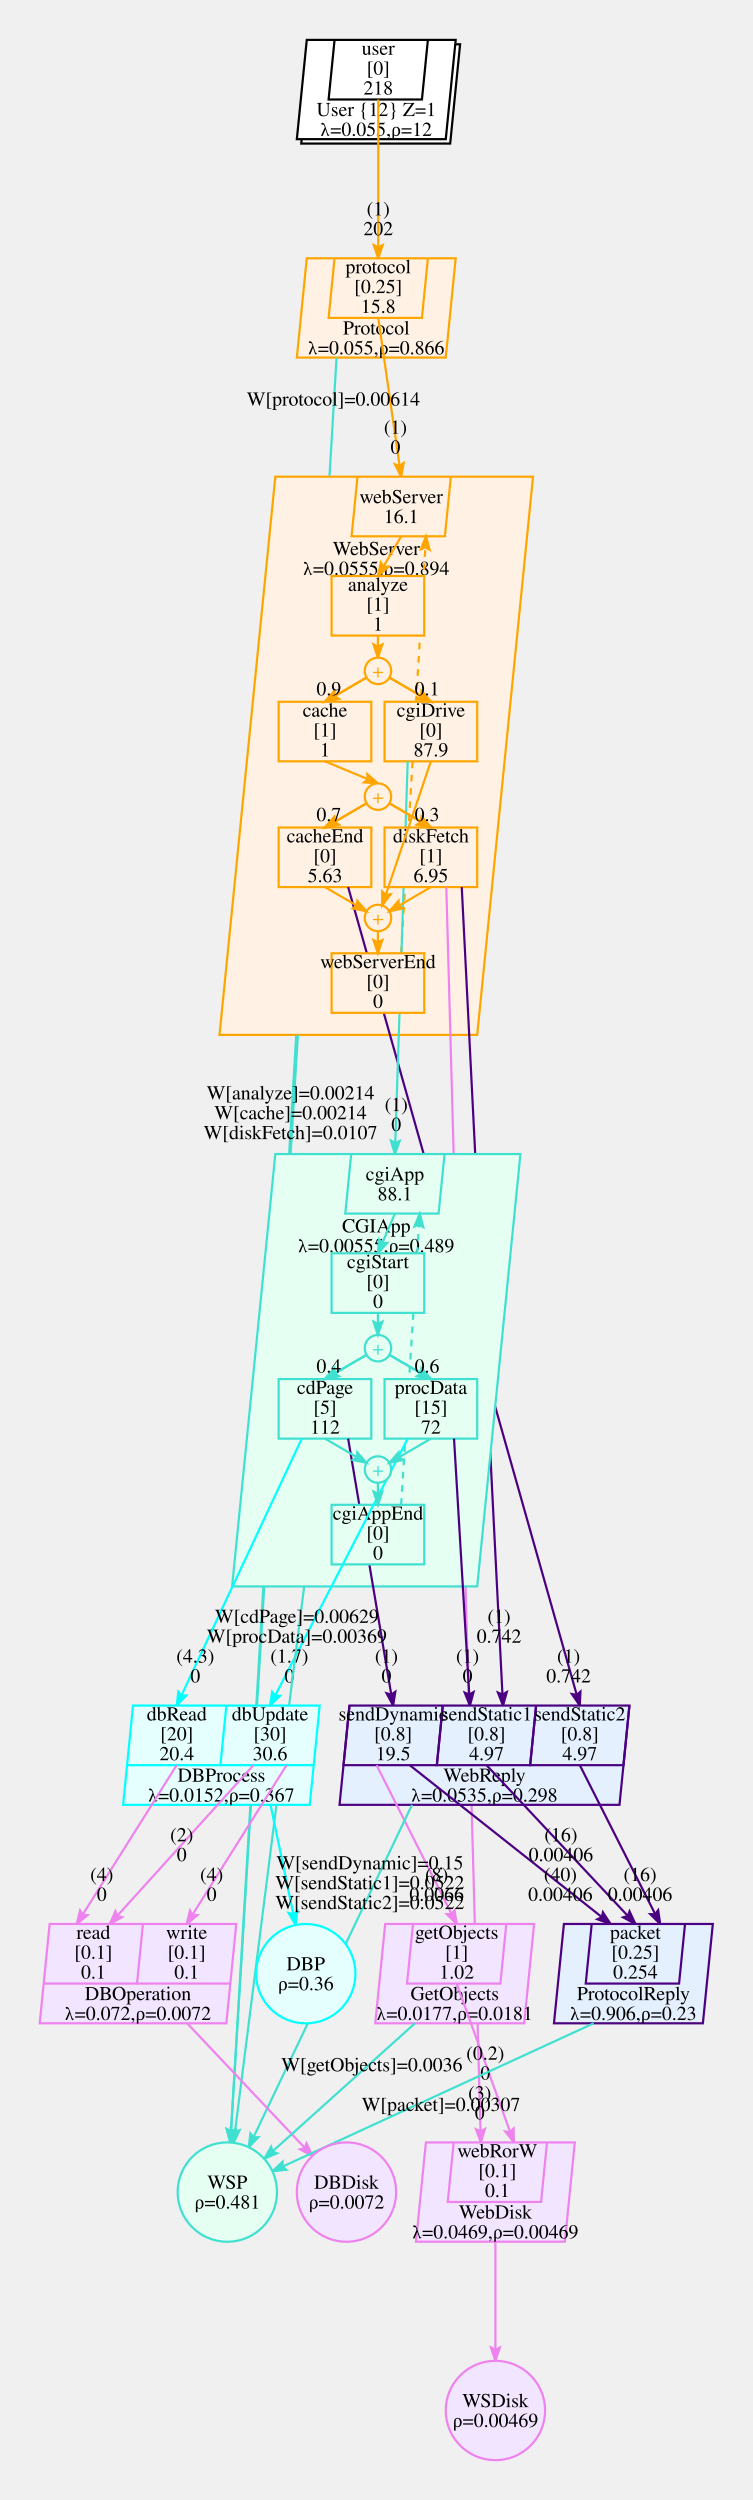
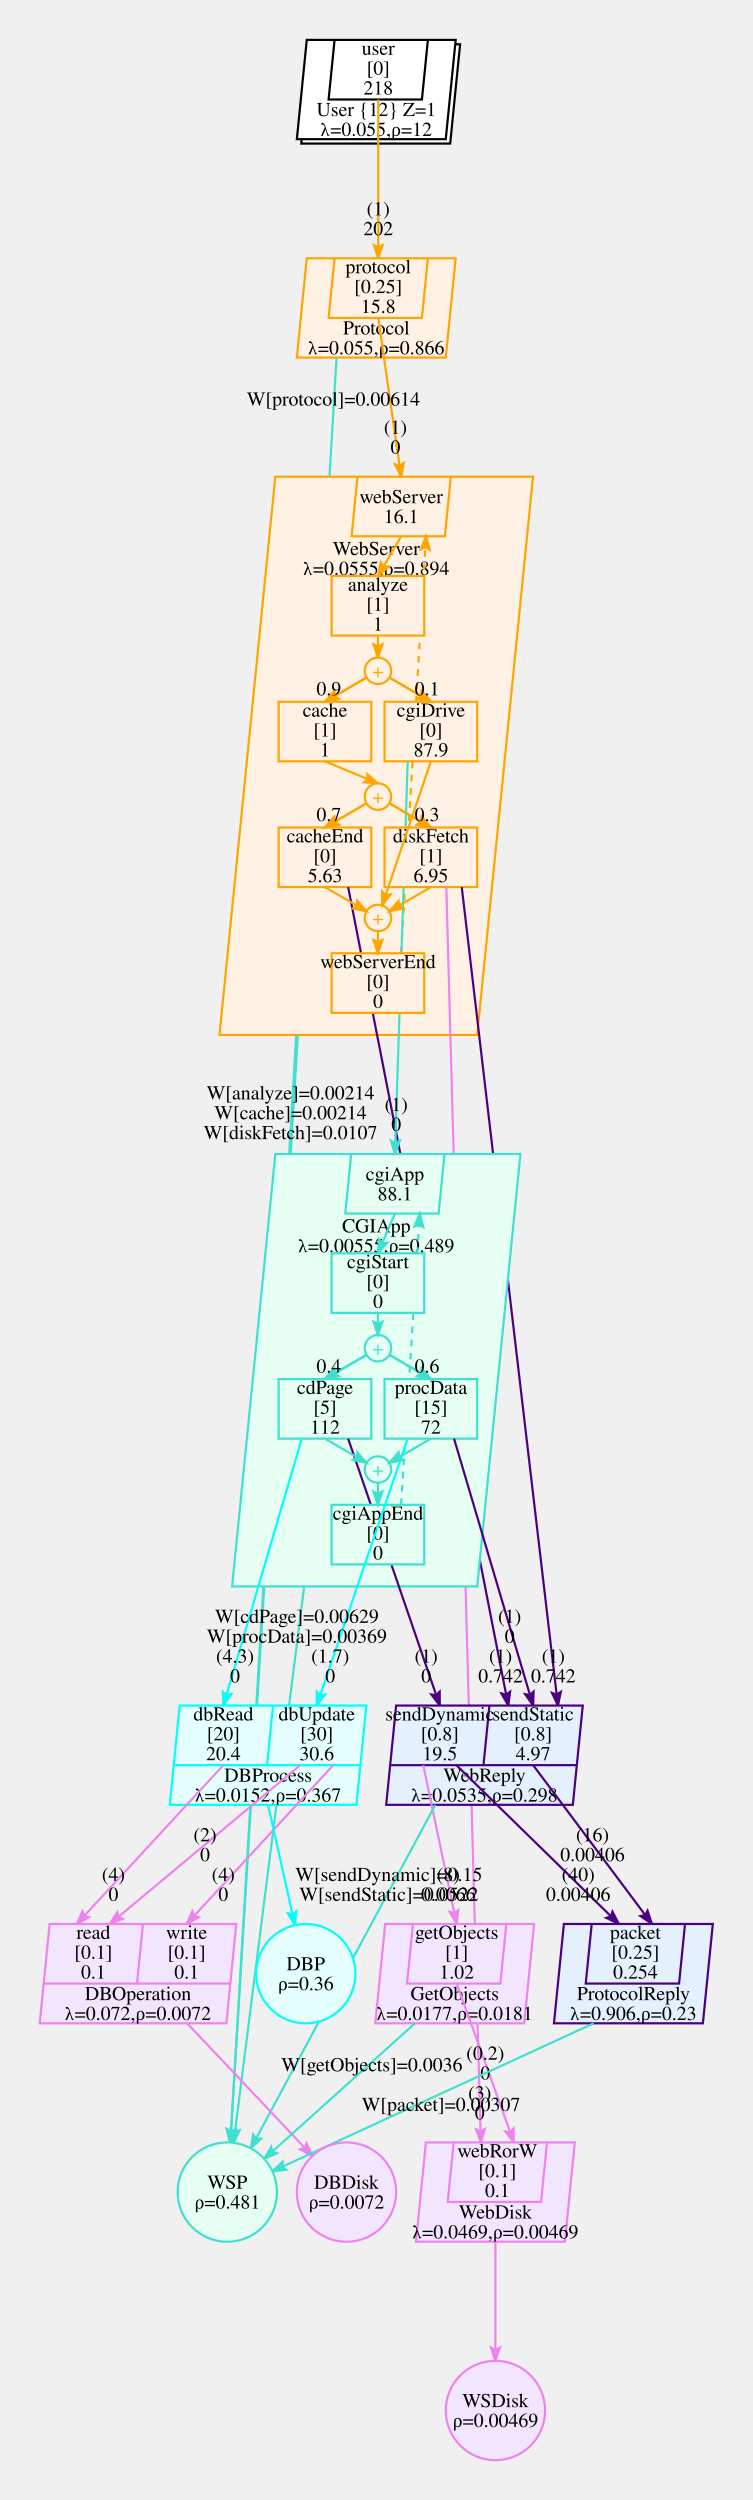
<svg xmlns="http://www.w3.org/2000/svg" width="4.737in" height="15.736in" viewBox="0 0 8528 28325">
  <polygon fill="#ffffff" stroke="black" stroke-width="25" points="3526.25,500 5213.75,500 5101.25,1625 3413.75,1625 " />
  <polygon fill="#ffffff" stroke="black" stroke-width="25" points="3476.25,450 5163.75,450 5051.25,1575 3363.75,1575 " />
  <text x="4264" y="1538" font-family="Times" font-style="Roman" font-size="225" fill="black" text-anchor="middle">λ=0.055,ρ=12</text>
  <text x="4264" y="1313" font-family="Times" font-style="Roman" font-size="225" fill="black" text-anchor="middle">User {12} Z=1</text>
  <polyline stroke="black" stroke-width="25" fill="none" points="3791.25,450 3723.75,1125 4781.25,1125 4848.75,450 " />
  <text x="4286" y="1069" font-family="Times" font-style="Roman" font-size="225" fill="black" text-anchor="middle">218</text>
  <text x="4286" y="844" font-family="Times" font-style="Roman" font-size="225" fill="black" text-anchor="middle">[0]</text>
  <text x="4286" y="619" font-family="Times" font-style="Roman" font-size="225" fill="black" text-anchor="middle">user</text>
  <line x1="4286.25" y1="1125" x2="4286.25" y2="2925" stroke="Orange" stroke-width="25" />
  <polygon fill="Orange" stroke="Orange" stroke-width="25" points="4286.25,2925 4336.25,2775 4286.25,2800 4236.25,2775 " />
  <text x="4286" y="2663" font-family="Times" font-style="Roman" font-size="225" fill="black" text-anchor="middle">202</text>
  <text x="4286" y="2438" font-family="Times" font-style="Roman" font-size="225" fill="black" text-anchor="middle">(1)</text>
  <polygon fill="#fff2e5" stroke="Orange" stroke-width="25" points="3476.25,2925 5163.75,2925 5051.25,4050 3363.75,4050 " />
  <text x="4264" y="4013" font-family="Times" font-style="Roman" font-size="225" fill="black" text-anchor="middle">λ=0.055,ρ=0.866</text>
  <text x="4264" y="3788" font-family="Times" font-style="Roman" font-size="225" fill="black" text-anchor="middle">Protocol</text>
  <polyline stroke="Orange" stroke-width="25" fill="none" points="3791.25,2925 3723.75,3600 4781.25,3600 4848.75,2925 " />
  <text x="4286" y="3544" font-family="Times" font-style="Roman" font-size="225" fill="black" text-anchor="middle">15.8</text>
  <text x="4286" y="3319" font-family="Times" font-style="Roman" font-size="225" fill="black" text-anchor="middle">[0.25]</text>
  <text x="4286" y="3094" font-family="Times" font-style="Roman" font-size="225" fill="black" text-anchor="middle">protocol</text>
  <line x1="4286.25" y1="3600" x2="4546.25" y2="5400" stroke="Orange" stroke-width="25" />
  <polygon fill="Orange" stroke="Orange" stroke-width="25" points="4546.25,5400 4574.29,5244.39 4528.38,5276.28 4475.32,5258.69 " />
  <text x="4481" y="5138" font-family="Times" font-style="Roman" font-size="225" fill="black" text-anchor="middle">0</text>
  <text x="4481" y="4913" font-family="Times" font-style="Roman" font-size="225" fill="black" text-anchor="middle">(1)</text>
  <line x1="3813.75" y1="4050" x2="2609.68" y2="24276" stroke="Turquoise" stroke-width="25" />
  <polygon fill="Turquoise" stroke="Turquoise" stroke-width="25" points="2609.68,24276 2668.5,24129.2 2617.11,24151.2 2568.68,24123.3 " />
  <text x="3778" y="4594" font-family="Times" font-style="Roman" font-size="225" fill="black" text-anchor="middle">W[protocol]=0.00614</text>
  <polygon fill="#fff2e5" stroke="Orange" stroke-width="25" points="3120,5400 6040,5400 5407.5,11725 2487.5,11725 " />
  <text x="4264" y="6513" font-family="Times" font-style="Roman" font-size="225" fill="black" text-anchor="middle">λ=0.0555,ρ=0.894</text>
  <text x="4264" y="6288" font-family="Times" font-style="Roman" font-size="225" fill="black" text-anchor="middle">WebServer</text>
  <polyline stroke="Orange" stroke-width="25" fill="none" points="4051.25,5400 3983.75,6075 5041.25,6075 5108.75,5400 " />
  <text x="4546" y="5925" font-family="Times" font-style="Roman" font-size="225" fill="black" text-anchor="middle">16.1</text>
  <text x="4546" y="5700" font-family="Times" font-style="Roman" font-size="225" fill="black" text-anchor="middle">webServer</text>
  <line x1="4546.25" y1="6075" x2="4282.5" y2="6525" stroke="Orange" stroke-width="25" />
  <polygon fill="Orange" stroke="Orange" stroke-width="25" points="4282.5,6525 4401.49,6420.87 4345.71,6417.16 4315.21,6370.31 " />
  <line x1="4545" y1="10800" x2="4827.5" y2="6075" stroke-dasharray="75" stroke="Orange" stroke-width="25" />
  <polygon fill="Orange" stroke="Orange" stroke-width="25" points="4827.5,6075 4768.64,6221.75 4820.04,6199.78 4868.46,6227.72 " />
  <polygon fill="#fff2e5" stroke="Orange" stroke-width="25" points="3757.5,7200 3757.5,6525 4807.5,6525 4807.5,7200 3757.5,7200 " />
  <text x="4283" y="7144" font-family="Times" font-style="Roman" font-size="225" fill="black" text-anchor="middle">1</text>
  <text x="4283" y="6919" font-family="Times" font-style="Roman" font-size="225" fill="black" text-anchor="middle">[1]</text>
  <text x="4283" y="6694" font-family="Times" font-style="Roman" font-size="225" fill="black" text-anchor="middle">analyze</text>
  <polygon fill="#fff2e5" stroke="Orange" stroke-width="25" points="3157.5,8625 3157.5,7950 4207.5,7950 4207.5,8625 3157.5,8625 " />
  <text x="3683" y="8569" font-family="Times" font-style="Roman" font-size="225" fill="black" text-anchor="middle">1</text>
  <text x="3683" y="8344" font-family="Times" font-style="Roman" font-size="225" fill="black" text-anchor="middle">[1]</text>
  <text x="3683" y="8119" font-family="Times" font-style="Roman" font-size="225" fill="black" text-anchor="middle">cache</text>
  <polygon fill="#fff2e5" stroke="Orange" stroke-width="25" points="3157.5,10050 3157.5,9375 4207.5,9375 4207.5,10050 3157.5,10050 " />
-   <line x1="3945" y1="10050" x2="6570" y2="19325" stroke="Indigo" stroke-width="25" />
-   <polygon fill="Indigo" stroke="Indigo" stroke-width="25" points="6570,19325 6577.26,19167.1 6535.96,19204.7 6481.04,19194.3 " />
-   <text x="6443" y="19063" font-family="Times" font-style="Roman" font-size="225" fill="black" text-anchor="middle">0.742</text>
-   <text x="6443" y="18838" font-family="Times" font-style="Roman" font-size="225" fill="black" text-anchor="middle">(1)</text>
+   <line x1="3945" y1="10050" x2="5760" y2="19325" stroke="Indigo" stroke-width="25" />
+   <polygon fill="Indigo" stroke="Indigo" stroke-width="25" points="5760,19325 5780.26,19168.2 5735.99,19202.3 5682.12,19187.4 " />
+   <text x="5672" y="19063" font-family="Times" font-style="Roman" font-size="225" fill="black" text-anchor="middle">0.742</text>
+   <text x="5672" y="18838" font-family="Times" font-style="Roman" font-size="225" fill="black" text-anchor="middle">(1)</text>
  <text x="3683" y="9994" font-family="Times" font-style="Roman" font-size="225" fill="black" text-anchor="middle">5.63</text>
  <text x="3683" y="9769" font-family="Times" font-style="Roman" font-size="225" fill="black" text-anchor="middle">[0]</text>
  <text x="3683" y="9544" font-family="Times" font-style="Roman" font-size="225" fill="black" text-anchor="middle">cacheEnd</text>
  <polygon fill="#fff2e5" stroke="Orange" stroke-width="25" points="4357.5,8625 4357.5,7950 5407.5,7950 5407.5,8625 4357.5,8625 " />
  <line x1="4620" y1="8625" x2="4475" y2="13075" stroke="Turquoise" stroke-width="25" />
  <polygon fill="Turquoise" stroke="Turquoise" stroke-width="25" points="4475,13075 4529.86,12926.7 4479.07,12950.1 4429.91,12923.5 " />
  <text x="4490" y="12813" font-family="Times" font-style="Roman" font-size="225" fill="black" text-anchor="middle">0</text>
  <text x="4490" y="12588" font-family="Times" font-style="Roman" font-size="225" fill="black" text-anchor="middle">(1)</text>
  <text x="4883" y="8569" font-family="Times" font-style="Roman" font-size="225" fill="black" text-anchor="middle">87.9</text>
  <text x="4883" y="8344" font-family="Times" font-style="Roman" font-size="225" fill="black" text-anchor="middle">[0]</text>
  <text x="4883" y="8119" font-family="Times" font-style="Roman" font-size="225" fill="black" text-anchor="middle">cgiDrive</text>
  <polygon fill="#fff2e5" stroke="Orange" stroke-width="25" points="4357.5,10050 4357.5,9375 5407.5,9375 5407.5,10050 4357.5,10050 " />
  <line x1="5057.5" y1="10050" x2="5448.75" y2="24275" stroke="Violet" stroke-width="25" />
  <polygon fill="Violet" stroke="Violet" stroke-width="25" points="5448.75,24275 5494.61,24123.7 5445.31,24150 5394.64,24126.4 " />
  <text x="5436" y="24013" font-family="Times" font-style="Roman" font-size="225" fill="black" text-anchor="middle">0</text>
  <text x="5436" y="23788" font-family="Times" font-style="Roman" font-size="225" fill="black" text-anchor="middle">(3)</text>
-   <line x1="5232.5" y1="10050" x2="5700" y2="19325" stroke="Indigo" stroke-width="25" />
-   <polygon fill="Indigo" stroke="Indigo" stroke-width="25" points="5700,19325 5742.39,19172.7 5693.71,19200.2 5642.51,19177.7 " />
-   <text x="5655" y="18613" font-family="Times" font-style="Roman" font-size="225" fill="black" text-anchor="middle">0.742</text>
-   <text x="5655" y="18388" font-family="Times" font-style="Roman" font-size="225" fill="black" text-anchor="middle">(1)</text>
+   <line x1="5232.5" y1="10050" x2="6322.5" y2="19325" stroke="Indigo" stroke-width="25" />
+   <polygon fill="Indigo" stroke="Indigo" stroke-width="25" points="6322.5,19325 6354.65,19170.2 6307.91,19200.9 6255.33,19181.9 " />
+   <text x="6270" y="19063" font-family="Times" font-style="Roman" font-size="225" fill="black" text-anchor="middle">0.742</text>
+   <text x="6270" y="18838" font-family="Times" font-style="Roman" font-size="225" fill="black" text-anchor="middle">(1)</text>
  <text x="4883" y="9994" font-family="Times" font-style="Roman" font-size="225" fill="black" text-anchor="middle">6.95</text>
  <text x="4883" y="9769" font-family="Times" font-style="Roman" font-size="225" fill="black" text-anchor="middle">[1]</text>
  <text x="4883" y="9544" font-family="Times" font-style="Roman" font-size="225" fill="black" text-anchor="middle">diskFetch</text>
  <polygon fill="#fff2e5" stroke="Orange" stroke-width="25" points="3757.5,11475 3757.5,10800 4807.5,10800 4807.5,11475 3757.5,11475 " />
  <text x="4283" y="11419" font-family="Times" font-style="Roman" font-size="225" fill="black" text-anchor="middle">0</text>
  <text x="4283" y="11194" font-family="Times" font-style="Roman" font-size="225" fill="black" text-anchor="middle">[0]</text>
  <text x="4283" y="10969" font-family="Times" font-style="Roman" font-size="225" fill="black" text-anchor="middle">webServerEnd</text>
  <line x1="4282.5" y1="7200" x2="4282.5" y2="7450" stroke="Orange" stroke-width="25" />
  <polygon fill="Orange" stroke="Orange" stroke-width="25" points="4282.5,7450 4332.5,7300 4282.5,7325 4232.5,7300 " />
  <line x1="3682.5" y1="8625" x2="4282.5" y2="8875" stroke="Orange" stroke-width="25" />
  <polygon fill="Orange" stroke="Orange" stroke-width="25" points="4282.5,8875 4163.27,8771.15 4167.12,8826.92 4124.81,8863.46 " />
  <circle cx="4283" cy="7600" r="150" fill="#fff2e5" stroke="Orange" stroke-width="25" />
  <text x="4283" y="7675" font-family="Times" font-style="Roman" font-size="225" fill="Orange" text-anchor="middle">+</text>
  <line x1="4152.93" y1="7675.58" x2="3682.5" y2="7950" stroke="Orange" stroke-width="25" />
  <polygon fill="Orange" stroke="Orange" stroke-width="25" points="3682.5,7950 3837.26,7917.61 3790.47,7887.02 3786.87,7831.23 " />
  <line x1="4412.07" y1="7675.58" x2="4882.5" y2="7950" stroke="Orange" stroke-width="25" />
  <polygon fill="Orange" stroke="Orange" stroke-width="25" points="4882.5,7950 4778.13,7831.23 4774.53,7887.02 4727.74,7917.61 " />
  <line x1="4152.93" y1="7675.58" x2="3682.5" y2="7950" stroke="Orange" stroke-width="25" />
  <polygon fill="Orange" stroke="Orange" stroke-width="25" points="3682.5,7950 3837.26,7917.61 3790.47,7887.02 3786.87,7831.23 " />
  <line x1="4412.07" y1="7675.58" x2="4882.5" y2="7950" stroke="Orange" stroke-width="25" />
  <polygon fill="Orange" stroke="Orange" stroke-width="25" points="4882.5,7950 4778.13,7831.23 4774.53,7887.02 4727.74,7917.61 " />
  <text x="3726" y="7877" font-family="Times" font-style="Roman" font-size="225" fill="black" text-anchor="middle">0.9</text>
  <text x="4839" y="7877" font-family="Times" font-style="Roman" font-size="225" fill="black" text-anchor="middle">0.1</text>
  <circle cx="4283" cy="10400" r="150" fill="#fff2e5" stroke="Orange" stroke-width="25" />
  <text x="4283" y="10475" font-family="Times" font-style="Roman" font-size="225" fill="Orange" text-anchor="middle">+</text>
  <line x1="3682.5" y1="10050" x2="4152.93" y2="10324.4" stroke="Orange" stroke-width="25" />
  <polygon fill="Orange" stroke="Orange" stroke-width="25" points="4152.93,10324.4 4048.56,10205.6 4044.96,10261.4 3998.17,10292 " />
  <line x1="4882.5" y1="8625" x2="4330.53" y2="10257.9" stroke="Orange" stroke-width="25" />
  <polygon fill="Orange" stroke="Orange" stroke-width="25" points="4330.53,10257.9 4425.94,10131.8 4370.56,10139.5 4331.2,10099.8 " />
  <line x1="4882.5" y1="10050" x2="4412.07" y2="10324.4" stroke="Orange" stroke-width="25" />
  <polygon fill="Orange" stroke="Orange" stroke-width="25" points="4412.07,10324.4 4566.83,10292 4520.04,10261.4 4516.44,10205.6 " />
  <circle cx="4283" cy="9025" r="150" fill="#fff2e5" stroke="Orange" stroke-width="25" />
  <text x="4283" y="9100" font-family="Times" font-style="Roman" font-size="225" fill="Orange" text-anchor="middle">+</text>
  <line x1="4152.93" y1="9100.58" x2="3682.5" y2="9375" stroke="Orange" stroke-width="25" />
  <polygon fill="Orange" stroke="Orange" stroke-width="25" points="3682.5,9375 3837.26,9342.61 3790.47,9312.02 3786.87,9256.23 " />
  <line x1="4412.07" y1="9100.58" x2="4882.5" y2="9375" stroke="Orange" stroke-width="25" />
  <polygon fill="Orange" stroke="Orange" stroke-width="25" points="4882.5,9375 4778.13,9256.23 4774.53,9312.02 4727.74,9342.61 " />
  <line x1="4152.93" y1="9100.58" x2="3682.5" y2="9375" stroke="Orange" stroke-width="25" />
  <polygon fill="Orange" stroke="Orange" stroke-width="25" points="3682.5,9375 3837.26,9342.61 3790.47,9312.02 3786.87,9256.23 " />
  <line x1="4412.07" y1="9100.58" x2="4882.5" y2="9375" stroke="Orange" stroke-width="25" />
  <polygon fill="Orange" stroke="Orange" stroke-width="25" points="4882.5,9375 4778.13,9256.23 4774.53,9312.02 4727.74,9342.61 " />
  <text x="3726" y="9302" font-family="Times" font-style="Roman" font-size="225" fill="black" text-anchor="middle">0.7</text>
  <text x="4839" y="9302" font-family="Times" font-style="Roman" font-size="225" fill="black" text-anchor="middle">0.3</text>
  <line x1="4282.5" y1="10550" x2="4282.5" y2="10800" stroke="Orange" stroke-width="25" />
  <polygon fill="Orange" stroke="Orange" stroke-width="25" points="4282.5,10800 4332.5,10650 4282.5,10675 4232.5,10650 " />
  <line x1="3375.62" y1="11725" x2="2610.48" y2="24276" stroke="Turquoise" stroke-width="25" />
  <polygon fill="Turquoise" stroke="Turquoise" stroke-width="25" points="2610.48,24276 2669.51,24129.4 2618.08,24151.3 2569.7,24123.3 " />
  <text x="3292" y="12906" font-family="Times" font-style="Roman" font-size="225" fill="black" text-anchor="middle">W[diskFetch]=0.0107</text>
  <text x="3292" y="12681" font-family="Times" font-style="Roman" font-size="225" fill="black" text-anchor="middle">W[cache]=0.00214</text>
  <text x="3292" y="12456" font-family="Times" font-style="Roman" font-size="225" fill="black" text-anchor="middle">W[analyze]=0.00214</text>
  <polygon fill="#e5fff2" stroke="Turquoise" stroke-width="25" points="3120,13075 5897.5,13075 5407.5,17975 2630,17975 " />
  <text x="4264" y="14188" font-family="Times" font-style="Roman" font-size="225" fill="black" text-anchor="middle">λ=0.00555,ρ=0.489</text>
  <text x="4264" y="13963" font-family="Times" font-style="Roman" font-size="225" fill="black" text-anchor="middle">CGIApp</text>
  <polyline stroke="Turquoise" stroke-width="25" fill="none" points="3980,13075 3912.5,13750 4970,13750 5037.5,13075 " />
  <text x="4475" y="13600" font-family="Times" font-style="Roman" font-size="225" fill="black" text-anchor="middle">88.1</text>
  <text x="4475" y="13375" font-family="Times" font-style="Roman" font-size="225" fill="black" text-anchor="middle">cgiApp</text>
  <line x1="4475" y1="13750" x2="4282.5" y2="14200" stroke="Turquoise" stroke-width="25" />
  <polygon fill="Turquoise" stroke="Turquoise" stroke-width="25" points="4282.5,14200 4387.47,14081.8 4331.66,14085.1 4295.52,14042.4 " />
  <line x1="4545" y1="17050" x2="4756.25" y2="13750" stroke-dasharray="75" stroke="Turquoise" stroke-width="25" />
  <polygon fill="Turquoise" stroke="Turquoise" stroke-width="25" points="4756.25,13750 4696.77,13896.5 4748.26,13874.7 4796.57,13902.9 " />
  <polygon fill="#e5fff2" stroke="Turquoise" stroke-width="25" points="3157.5,16300 3157.5,15625 4207.5,15625 4207.5,16300 3157.5,16300 " />
-   <line x1="3420" y1="16300" x2="2002.5" y2="19325" stroke="Cyan" stroke-width="25" />
-   <polygon fill="Cyan" stroke="Cyan" stroke-width="25" points="2002.5,19325 2111.42,19210.4 2055.54,19211.8 2020.87,19168 " />
-   <text x="2213" y="19063" font-family="Times" font-style="Roman" font-size="225" fill="black" text-anchor="middle">0</text>
-   <text x="2213" y="18838" font-family="Times" font-style="Roman" font-size="225" fill="black" text-anchor="middle">(4.3)</text>
-   <line x1="3945" y1="16300" x2="4455" y2="19325" stroke="Indigo" stroke-width="25" />
-   <polygon fill="Indigo" stroke="Indigo" stroke-width="25" points="4455,19325 4479.37,19168.8 4434.22,19201.7 4380.76,19185.4 " />
-   <text x="4379" y="19063" font-family="Times" font-style="Roman" font-size="225" fill="black" text-anchor="middle">0</text>
-   <text x="4379" y="18838" font-family="Times" font-style="Roman" font-size="225" fill="black" text-anchor="middle">(1)</text>
+   <line x1="3420" y1="16300" x2="2531.25" y2="19325" stroke="Cyan" stroke-width="25" />
+   <polygon fill="Cyan" stroke="Cyan" stroke-width="25" points="2531.25,19325 2621.51,19195.2 2566.49,19205.1 2525.56,19167 " />
+   <text x="2663" y="19063" font-family="Times" font-style="Roman" font-size="225" fill="black" text-anchor="middle">0</text>
+   <text x="2663" y="18838" font-family="Times" font-style="Roman" font-size="225" fill="black" text-anchor="middle">(4.3)</text>
+   <line x1="3945" y1="16300" x2="4983.75" y2="19325" stroke="Indigo" stroke-width="25" />
+   <polygon fill="Indigo" stroke="Indigo" stroke-width="25" points="4983.75,19325 4982.32,19166.9 4943.15,19206.8 4887.74,19199.4 " />
+   <text x="4829" y="19063" font-family="Times" font-style="Roman" font-size="225" fill="black" text-anchor="middle">0</text>
+   <text x="4829" y="18838" font-family="Times" font-style="Roman" font-size="225" fill="black" text-anchor="middle">(1)</text>
  <text x="3683" y="16244" font-family="Times" font-style="Roman" font-size="225" fill="black" text-anchor="middle">112</text>
  <text x="3683" y="16019" font-family="Times" font-style="Roman" font-size="225" fill="black" text-anchor="middle">[5]</text>
  <text x="3683" y="15794" font-family="Times" font-style="Roman" font-size="225" fill="black" text-anchor="middle">cdPage</text>
  <polygon fill="#e5fff2" stroke="Turquoise" stroke-width="25" points="3757.5,17725 3757.5,17050 4807.5,17050 4807.5,17725 3757.5,17725 " />
  <text x="4283" y="17669" font-family="Times" font-style="Roman" font-size="225" fill="black" text-anchor="middle">0</text>
  <text x="4283" y="17444" font-family="Times" font-style="Roman" font-size="225" fill="black" text-anchor="middle">[0]</text>
  <text x="4283" y="17219" font-family="Times" font-style="Roman" font-size="225" fill="black" text-anchor="middle">cgiAppEnd</text>
  <polygon fill="#e5fff2" stroke="Turquoise" stroke-width="25" points="3757.5,14875 3757.5,14200 4807.5,14200 4807.5,14875 3757.5,14875 " />
  <text x="4283" y="14819" font-family="Times" font-style="Roman" font-size="225" fill="black" text-anchor="middle">0</text>
  <text x="4283" y="14594" font-family="Times" font-style="Roman" font-size="225" fill="black" text-anchor="middle">[0]</text>
  <text x="4283" y="14369" font-family="Times" font-style="Roman" font-size="225" fill="black" text-anchor="middle">cgiStart</text>
  <polygon fill="#e5fff2" stroke="Turquoise" stroke-width="25" points="4357.5,16300 4357.5,15625 5407.5,15625 5407.5,16300 4357.5,16300 " />
-   <line x1="4620" y1="16300" x2="3060" y2="19325" stroke="Cyan" stroke-width="25" />
-   <polygon fill="Cyan" stroke="Cyan" stroke-width="25" points="3060,19325 3173.19,19214.6 3117.29,19213.9 3084.31,19168.8 " />
-   <text x="3279" y="19063" font-family="Times" font-style="Roman" font-size="225" fill="black" text-anchor="middle">0</text>
-   <text x="3279" y="18838" font-family="Times" font-style="Roman" font-size="225" fill="black" text-anchor="middle">(1.7)</text>
-   <line x1="5145" y1="16300" x2="5325" y2="19325" stroke="Indigo" stroke-width="25" />
-   <polygon fill="Indigo" stroke="Indigo" stroke-width="25" points="5325,19325 5366,19172.3 5317.58,19200.2 5266.18,19178.2 " />
-   <text x="5298" y="19063" font-family="Times" font-style="Roman" font-size="225" fill="black" text-anchor="middle">0</text>
-   <text x="5298" y="18838" font-family="Times" font-style="Roman" font-size="225" fill="black" text-anchor="middle">(1)</text>
+   <line x1="4620" y1="16300" x2="3588.75" y2="19325" stroke="Cyan" stroke-width="25" />
+   <polygon fill="Cyan" stroke="Cyan" stroke-width="25" points="3588.75,19325 3684.48,19199.2 3629.08,19206.7 3589.83,19166.9 " />
+   <text x="3742" y="19063" font-family="Times" font-style="Roman" font-size="225" fill="black" text-anchor="middle">0</text>
+   <text x="3742" y="18838" font-family="Times" font-style="Roman" font-size="225" fill="black" text-anchor="middle">(1.7)</text>
+   <line x1="5145" y1="16300" x2="6041.25" y2="19325" stroke="Indigo" stroke-width="25" />
+   <polygon fill="Indigo" stroke="Indigo" stroke-width="25" points="6041.25,19325 6046.58,19167 6005.74,19205.1 5950.7,19195.4 " />
+   <text x="5775" y="18613" font-family="Times" font-style="Roman" font-size="225" fill="black" text-anchor="middle">0</text>
+   <text x="5775" y="18388" font-family="Times" font-style="Roman" font-size="225" fill="black" text-anchor="middle">(1)</text>
  <text x="4883" y="16244" font-family="Times" font-style="Roman" font-size="225" fill="black" text-anchor="middle">72</text>
  <text x="4883" y="16019" font-family="Times" font-style="Roman" font-size="225" fill="black" text-anchor="middle">[15]</text>
  <text x="4883" y="15794" font-family="Times" font-style="Roman" font-size="225" fill="black" text-anchor="middle">procData</text>
  <circle cx="4283" cy="16650" r="150" fill="#e5fff2" stroke="Turquoise" stroke-width="25" />
  <text x="4283" y="16725" font-family="Times" font-style="Roman" font-size="225" fill="Turquoise" text-anchor="middle">+</text>
  <line x1="3682.5" y1="16300" x2="4152.93" y2="16574.4" stroke="Turquoise" stroke-width="25" />
  <polygon fill="Turquoise" stroke="Turquoise" stroke-width="25" points="4152.93,16574.4 4048.56,16455.6 4044.96,16511.4 3998.17,16542 " />
  <line x1="4882.5" y1="16300" x2="4412.07" y2="16574.4" stroke="Turquoise" stroke-width="25" />
  <polygon fill="Turquoise" stroke="Turquoise" stroke-width="25" points="4412.07,16574.4 4566.83,16542 4520.04,16511.4 4516.44,16455.6 " />
  <circle cx="4283" cy="15275" r="150" fill="#e5fff2" stroke="Turquoise" stroke-width="25" />
  <text x="4283" y="15350" font-family="Times" font-style="Roman" font-size="225" fill="Turquoise" text-anchor="middle">+</text>
  <line x1="4152.93" y1="15350.6" x2="3682.5" y2="15625" stroke="Turquoise" stroke-width="25" />
  <polygon fill="Turquoise" stroke="Turquoise" stroke-width="25" points="3682.5,15625 3837.26,15592.6 3790.47,15562 3786.87,15506.2 " />
  <line x1="4412.07" y1="15350.6" x2="4882.5" y2="15625" stroke="Turquoise" stroke-width="25" />
  <polygon fill="Turquoise" stroke="Turquoise" stroke-width="25" points="4882.5,15625 4778.13,15506.2 4774.53,15562 4727.74,15592.6 " />
  <line x1="4152.93" y1="15350.6" x2="3682.5" y2="15625" stroke="Turquoise" stroke-width="25" />
  <polygon fill="Turquoise" stroke="Turquoise" stroke-width="25" points="3682.5,15625 3837.26,15592.6 3790.47,15562 3786.87,15506.2 " />
  <line x1="4412.07" y1="15350.6" x2="4882.5" y2="15625" stroke="Turquoise" stroke-width="25" />
  <polygon fill="Turquoise" stroke="Turquoise" stroke-width="25" points="4882.5,15625 4778.13,15506.2 4774.53,15562 4727.74,15592.6 " />
  <text x="3726" y="15552" font-family="Times" font-style="Roman" font-size="225" fill="black" text-anchor="middle">0.4</text>
  <text x="4839" y="15552" font-family="Times" font-style="Roman" font-size="225" fill="black" text-anchor="middle">0.6</text>
  <line x1="4282.5" y1="16800" x2="4282.5" y2="17050" stroke="Turquoise" stroke-width="25" />
  <polygon fill="Turquoise" stroke="Turquoise" stroke-width="25" points="4282.5,17050 4332.5,16900 4282.5,16925 4232.5,16900 " />
  <line x1="4282.5" y1="14875" x2="4282.5" y2="15125" stroke="Turquoise" stroke-width="25" />
  <polygon fill="Turquoise" stroke="Turquoise" stroke-width="25" points="4282.5,15125 4332.5,14975 4282.5,15000 4232.5,14975 " />
  <line x1="3446.88" y1="17975" x2="2647.05" y2="24279.5" stroke="Turquoise" stroke-width="25" />
  <polygon fill="Turquoise" stroke="Turquoise" stroke-width="25" points="2647.05,24279.5 2715.53,24137 2662.78,24155.5 2616.32,24124.4 " />
  <text x="3364" y="18613" font-family="Times" font-style="Roman" font-size="225" fill="black" text-anchor="middle">W[procData]=0.00369</text>
  <text x="3364" y="18388" font-family="Times" font-style="Roman" font-size="225" fill="black" text-anchor="middle">W[cdPage]=0.00629</text>
-   <polygon fill="#e5ffff" stroke="Cyan" stroke-width="25" points="1507.5,19325 3622.5,19325 3510,20450 1395,20450 " />
-   <text x="2509" y="20413" font-family="Times" font-style="Roman" font-size="225" fill="black" text-anchor="middle">λ=0.0152,ρ=0.367</text>
-   <text x="2509" y="20188" font-family="Times" font-style="Roman" font-size="225" fill="black" text-anchor="middle">DBProcess</text>
-   <polyline stroke="Cyan" stroke-width="25" fill="none" points="1440,20000 2497.5,20000 2565,19325 " />
-   <text x="2003" y="19944" font-family="Times" font-style="Roman" font-size="225" fill="black" text-anchor="middle">20.4</text>
-   <text x="2003" y="19719" font-family="Times" font-style="Roman" font-size="225" fill="black" text-anchor="middle">[20]</text>
-   <text x="2003" y="19494" font-family="Times" font-style="Roman" font-size="225" fill="black" text-anchor="middle">dbRead</text>
-   <line x1="2002.5" y1="20000" x2="870" y2="21800" stroke="Violet" stroke-width="25" />
-   <polygon fill="Violet" stroke="Violet" stroke-width="25" points="870,21800 992.2,21699.7 936.567,21694.2 907.559,21646.4 " />
-   <text x="1153" y="21538" font-family="Times" font-style="Roman" font-size="225" fill="black" text-anchor="middle">0</text>
-   <text x="1153" y="21313" font-family="Times" font-style="Roman" font-size="225" fill="black" text-anchor="middle">(4)</text>
-   <line x1="2497.5" y1="20000" x2="3555" y2="20000" stroke="Cyan" stroke-width="25" />
-   <text x="3060" y="19944" font-family="Times" font-style="Roman" font-size="225" fill="black" text-anchor="middle">30.6</text>
-   <text x="3060" y="19719" font-family="Times" font-style="Roman" font-size="225" fill="black" text-anchor="middle">[30]</text>
-   <text x="3060" y="19494" font-family="Times" font-style="Roman" font-size="225" fill="black" text-anchor="middle">dbUpdate</text>
-   <line x1="2872.5" y1="20000" x2="1245" y2="21800" stroke="Violet" stroke-width="25" />
-   <polygon fill="Violet" stroke="Violet" stroke-width="25" points="1245,21800 1382.69,21722.3 1328.83,21707.3 1308.51,21655.2 " />
-   <text x="2059" y="21088" font-family="Times" font-style="Roman" font-size="225" fill="black" text-anchor="middle">0</text>
-   <text x="2059" y="20863" font-family="Times" font-style="Roman" font-size="225" fill="black" text-anchor="middle">(2)</text>
-   <line x1="3247.5" y1="20000" x2="2115" y2="21800" stroke="Violet" stroke-width="25" />
-   <polygon fill="Violet" stroke="Violet" stroke-width="25" points="2115,21800 2237.2,21699.7 2181.57,21694.2 2152.56,21646.4 " />
-   <text x="2398" y="21538" font-family="Times" font-style="Roman" font-size="225" fill="black" text-anchor="middle">0</text>
-   <text x="2398" y="21313" font-family="Times" font-style="Roman" font-size="225" fill="black" text-anchor="middle">(4)</text>
-   <line x1="3065.62" y1="20450" x2="3350.02" y2="21811.9" stroke="Cyan" stroke-width="25" />
-   <polygon fill="Cyan" stroke="Cyan" stroke-width="25" points="3350.02,21811.9 3368.3,21654.8 3324.47,21689.5 3270.41,21675.3 " />
-   <polygon fill="#e5f0ff" stroke="Indigo" stroke-width="25" points="3960,19325 7132.5,19325 7020,20450 3847.5,20450 " />
+   <polygon fill="#e5ffff" stroke="Cyan" stroke-width="25" points="2036.25,19325 4151.25,19325 4038.75,20450 1923.75,20450 " />
+   <text x="3038" y="20413" font-family="Times" font-style="Roman" font-size="225" fill="black" text-anchor="middle">λ=0.0152,ρ=0.367</text>
+   <text x="3038" y="20188" font-family="Times" font-style="Roman" font-size="225" fill="black" text-anchor="middle">DBProcess</text>
+   <polyline stroke="Cyan" stroke-width="25" fill="none" points="1968.75,20000 3026.25,20000 3093.75,19325 " />
+   <text x="2531" y="19944" font-family="Times" font-style="Roman" font-size="225" fill="black" text-anchor="middle">20.4</text>
+   <text x="2531" y="19719" font-family="Times" font-style="Roman" font-size="225" fill="black" text-anchor="middle">[20]</text>
+   <text x="2531" y="19494" font-family="Times" font-style="Roman" font-size="225" fill="black" text-anchor="middle">dbRead</text>
+   <line x1="2531.25" y1="20000" x2="870" y2="21800" stroke="Violet" stroke-width="25" />
+   <polygon fill="Violet" stroke="Violet" stroke-width="25" points="870,21800 1008.48,21723.7 954.777,21708.1 934.989,21655.9 " />
+   <text x="1285" y="21538" font-family="Times" font-style="Roman" font-size="225" fill="black" text-anchor="middle">0</text>
+   <text x="1285" y="21313" font-family="Times" font-style="Roman" font-size="225" fill="black" text-anchor="middle">(4)</text>
+   <line x1="3026.25" y1="20000" x2="4083.75" y2="20000" stroke="Cyan" stroke-width="25" />
+   <text x="3589" y="19944" font-family="Times" font-style="Roman" font-size="225" fill="black" text-anchor="middle">30.6</text>
+   <text x="3589" y="19719" font-family="Times" font-style="Roman" font-size="225" fill="black" text-anchor="middle">[30]</text>
+   <text x="3589" y="19494" font-family="Times" font-style="Roman" font-size="225" fill="black" text-anchor="middle">dbUpdate</text>
+   <line x1="3401.25" y1="20000" x2="1245" y2="21800" stroke="Violet" stroke-width="25" />
+   <polygon fill="Violet" stroke="Violet" stroke-width="25" points="1245,21800 1392.19,21742.3 1340.96,21719.9 1328.11,21665.5 " />
+   <text x="2323" y="21088" font-family="Times" font-style="Roman" font-size="225" fill="black" text-anchor="middle">0</text>
+   <text x="2323" y="20863" font-family="Times" font-style="Roman" font-size="225" fill="black" text-anchor="middle">(2)</text>
+   <line x1="3776.25" y1="20000" x2="2115" y2="21800" stroke="Violet" stroke-width="25" />
+   <polygon fill="Violet" stroke="Violet" stroke-width="25" points="2115,21800 2253.48,21723.7 2199.78,21708.1 2179.99,21655.9 " />
+   <text x="2530" y="21538" font-family="Times" font-style="Roman" font-size="225" fill="black" text-anchor="middle">0</text>
+   <text x="2530" y="21313" font-family="Times" font-style="Roman" font-size="225" fill="black" text-anchor="middle">(4)</text>
+   <line x1="3037.5" y1="20450" x2="3342.29" y2="21813.5" stroke="Cyan" stroke-width="25" />
+   <polygon fill="Cyan" stroke="Cyan" stroke-width="25" points="3342.29,21813.5 3358.37,21656.3 3315.02,21691.6 3260.78,21678.1 " />
+   <polygon fill="#e5f0ff" stroke="Indigo" stroke-width="25" points="4488.75,19325 6603.75,19325 6491.25,20450 4376.25,20450 " />
  <text x="5490" y="20413" font-family="Times" font-style="Roman" font-size="225" fill="black" text-anchor="middle">λ=0.0535,ρ=0.298</text>
  <text x="5490" y="20188" font-family="Times" font-style="Roman" font-size="225" fill="black" text-anchor="middle">WebReply</text>
-   <polyline stroke="Indigo" stroke-width="25" fill="none" points="3960,19325 3892.5,20000 4950,20000 5017.5,19325 " />
-   <text x="4455" y="19944" font-family="Times" font-style="Roman" font-size="225" fill="black" text-anchor="middle">19.5</text>
-   <text x="4455" y="19719" font-family="Times" font-style="Roman" font-size="225" fill="black" text-anchor="middle">[0.8]</text>
-   <text x="4455" y="19494" font-family="Times" font-style="Roman" font-size="225" fill="black" text-anchor="middle">sendDynamic</text>
-   <line x1="4267.5" y1="20000" x2="5175" y2="21800" stroke="Violet" stroke-width="25" />
-   <polygon fill="Violet" stroke="Violet" stroke-width="25" points="5175,21800 5152.12,21643.6 5118.73,21688.4 5062.83,21688.6 " />
-   <text x="4948" y="21538" font-family="Times" font-style="Roman" font-size="225" fill="black" text-anchor="middle">0.0066</text>
-   <text x="4948" y="21313" font-family="Times" font-style="Roman" font-size="225" fill="black" text-anchor="middle">(8)</text>
-   <line x1="4642.5" y1="20000" x2="6918.75" y2="21800" stroke="Indigo" stroke-width="25" />
-   <polygon fill="Indigo" stroke="Indigo" stroke-width="25" points="6918.75,21800 6832.11,21667.7 6820.7,21722.5 6770.08,21746.2 " />
-   <text x="6350" y="21538" font-family="Times" font-style="Roman" font-size="225" fill="black" text-anchor="middle">0.00406</text>
-   <text x="6350" y="21313" font-family="Times" font-style="Roman" font-size="225" fill="black" text-anchor="middle">(40)</text>
-   <polyline stroke="Indigo" stroke-width="25" fill="none" points="5017.5,19325 4950,20000 6007.5,20000 6075,19325 " />
-   <text x="5513" y="19944" font-family="Times" font-style="Roman" font-size="225" fill="black" text-anchor="middle">4.97</text>
-   <text x="5513" y="19719" font-family="Times" font-style="Roman" font-size="225" fill="black" text-anchor="middle">[0.8]</text>
-   <text x="5513" y="19494" font-family="Times" font-style="Roman" font-size="225" fill="black" text-anchor="middle">sendStatic1</text>
-   <line x1="5512.5" y1="20000" x2="7200" y2="21800" stroke="Indigo" stroke-width="25" />
-   <polygon fill="Indigo" stroke="Indigo" stroke-width="25" points="7200,21800 7133.89,21656.4 7114.51,21708.8 7060.93,21724.8 " />
-   <text x="6356" y="21088" font-family="Times" font-style="Roman" font-size="225" fill="black" text-anchor="middle">0.00406</text>
-   <text x="6356" y="20863" font-family="Times" font-style="Roman" font-size="225" fill="black" text-anchor="middle">(16)</text>
-   <polyline stroke="Indigo" stroke-width="25" fill="none" points="6075,19325 6007.5,20000 7065,20000 7132.5,19325 " />
-   <text x="6570" y="19944" font-family="Times" font-style="Roman" font-size="225" fill="black" text-anchor="middle">4.97</text>
-   <text x="6570" y="19719" font-family="Times" font-style="Roman" font-size="225" fill="black" text-anchor="middle">[0.8]</text>
-   <text x="6570" y="19494" font-family="Times" font-style="Roman" font-size="225" fill="black" text-anchor="middle">sendStatic2</text>
-   <line x1="6570" y1="20000" x2="7481.25" y2="21800" stroke="Indigo" stroke-width="25" />
-   <polygon fill="Indigo" stroke="Indigo" stroke-width="25" points="7481.25,21800 7458.11,21643.6 7424.79,21688.5 7368.89,21688.8 " />
-   <text x="7253" y="21538" font-family="Times" font-style="Roman" font-size="225" fill="black" text-anchor="middle">0.00406</text>
-   <text x="7253" y="21313" font-family="Times" font-style="Roman" font-size="225" fill="black" text-anchor="middle">(16)</text>
-   <line x1="4668.75" y1="20450" x2="2818.39" y2="24329.8" stroke="Turquoise" stroke-width="25" />
-   <polygon fill="Turquoise" stroke="Turquoise" stroke-width="25" points="2818.39,24329.8 2928.09,24215.9 2872.2,24217 2837.83,24172.9 " />
-   <text x="4191" y="21631" font-family="Times" font-style="Roman" font-size="225" fill="black" text-anchor="middle">W[sendStatic2]=0.0522</text>
-   <text x="4191" y="21406" font-family="Times" font-style="Roman" font-size="225" fill="black" text-anchor="middle">W[sendStatic1]=0.0522</text>
-   <text x="4191" y="21181" font-family="Times" font-style="Roman" font-size="225" fill="black" text-anchor="middle">W[sendDynamic]=0.15</text>
+   <polyline stroke="Indigo" stroke-width="25" fill="none" points="4421.25,20000 5478.75,20000 5546.25,19325 " />
+   <text x="4984" y="19944" font-family="Times" font-style="Roman" font-size="225" fill="black" text-anchor="middle">19.5</text>
+   <text x="4984" y="19719" font-family="Times" font-style="Roman" font-size="225" fill="black" text-anchor="middle">[0.8]</text>
+   <text x="4984" y="19494" font-family="Times" font-style="Roman" font-size="225" fill="black" text-anchor="middle">sendDynamic</text>
+   <line x1="4796.25" y1="20000" x2="5175" y2="21800" stroke="Violet" stroke-width="25" />
+   <polygon fill="Violet" stroke="Violet" stroke-width="25" points="5175,21800 5193.04,21642.9 5149.26,21677.7 5095.19,21663.5 " />
+   <text x="5080" y="21538" font-family="Times" font-style="Roman" font-size="225" fill="black" text-anchor="middle">0.0066</text>
+   <text x="5080" y="21313" font-family="Times" font-style="Roman" font-size="225" fill="black" text-anchor="middle">(8)</text>
+   <line x1="5171.25" y1="20000" x2="7012.5" y2="21800" stroke="Indigo" stroke-width="25" />
+   <polygon fill="Indigo" stroke="Indigo" stroke-width="25" points="7012.5,21800 6940.19,21659.4 6923.12,21712.6 6870.29,21730.9 " />
+   <text x="6552" y="21538" font-family="Times" font-style="Roman" font-size="225" fill="black" text-anchor="middle">0.00406</text>
+   <text x="6552" y="21313" font-family="Times" font-style="Roman" font-size="225" fill="black" text-anchor="middle">(40)</text>
+   <line x1="5478.75" y1="20000" x2="6536.25" y2="20000" stroke="Indigo" stroke-width="25" />
+   <text x="6041" y="19944" font-family="Times" font-style="Roman" font-size="225" fill="black" text-anchor="middle">4.97</text>
+   <text x="6041" y="19719" font-family="Times" font-style="Roman" font-size="225" fill="black" text-anchor="middle">[0.8]</text>
+   <text x="6041" y="19494" font-family="Times" font-style="Roman" font-size="225" fill="black" text-anchor="middle">sendStatic</text>
+   <line x1="6041.25" y1="20000" x2="7387.5" y2="21800" stroke="Indigo" stroke-width="25" />
+   <polygon fill="Indigo" stroke="Indigo" stroke-width="25" points="7387.5,21800 7337.7,21649.9 7312.63,21699.9 7257.62,21709.8 " />
+   <text x="6714" y="21088" font-family="Times" font-style="Roman" font-size="225" fill="black" text-anchor="middle">0.00406</text>
+   <text x="6714" y="20863" font-family="Times" font-style="Roman" font-size="225" fill="black" text-anchor="middle">(16)</text>
+   <line x1="4933.12" y1="20450" x2="2842.44" y2="24342" stroke="Turquoise" stroke-width="25" />
+   <polygon fill="Turquoise" stroke="Turquoise" stroke-width="25" points="2842.44,24342 2957.47,24233.5 2901.59,24231.9 2869.38,24186.2 " />
+   <text x="4406" y="21538" font-family="Times" font-style="Roman" font-size="225" fill="black" text-anchor="middle">W[sendStatic]=0.0522</text>
+   <text x="4406" y="21313" font-family="Times" font-style="Roman" font-size="225" fill="black" text-anchor="middle">W[sendDynamic]=0.15</text>
  <polygon fill="#f2e5ff" stroke="Violet" stroke-width="25" points="562.5,21800 2677.5,21800 2565,22925 450,22925 " />
  <text x="1564" y="22888" font-family="Times" font-style="Roman" font-size="225" fill="black" text-anchor="middle">λ=0.072,ρ=0.0072</text>
  <text x="1564" y="22663" font-family="Times" font-style="Roman" font-size="225" fill="black" text-anchor="middle">DBOperation</text>
  <polyline stroke="Violet" stroke-width="25" fill="none" points="495,22475 1552.5,22475 1620,21800 " />
  <text x="1058" y="22419" font-family="Times" font-style="Roman" font-size="225" fill="black" text-anchor="middle">0.1</text>
  <text x="1058" y="22194" font-family="Times" font-style="Roman" font-size="225" fill="black" text-anchor="middle">[0.1]</text>
  <text x="1058" y="21969" font-family="Times" font-style="Roman" font-size="225" fill="black" text-anchor="middle">read</text>
  <line x1="1552.5" y1="22475" x2="2610" y2="22475" stroke="Violet" stroke-width="25" />
  <text x="2115" y="22419" font-family="Times" font-style="Roman" font-size="225" fill="black" text-anchor="middle">0.1</text>
  <text x="2115" y="22194" font-family="Times" font-style="Roman" font-size="225" fill="black" text-anchor="middle">[0.1]</text>
  <text x="2115" y="21969" font-family="Times" font-style="Roman" font-size="225" fill="black" text-anchor="middle">write</text>
  <line x1="2120.62" y1="22925" x2="3540.09" y2="24428.5" stroke="Violet" stroke-width="25" />
  <polygon fill="Violet" stroke="Violet" stroke-width="25" points="3540.09,24428.5 3473.48,24285.1 3454.28,24337.6 3400.76,24353.7 " />
  <circle cx="3465" cy="22363" r="563" fill="#e5ffff" stroke="Cyan" stroke-width="25" />
  <text x="3465" y="22550" font-family="Times" font-style="Roman" font-size="225" fill="black" text-anchor="middle">ρ=0.36</text>
  <text x="3465" y="22325" font-family="Times" font-style="Roman" font-size="225" fill="black" text-anchor="middle">DBP</text>
  <polygon fill="#f2e5ff" stroke="Violet" stroke-width="25" points="4365,21800 6052.5,21800 5940,22925 4252.5,22925 " />
  <text x="5153" y="22888" font-family="Times" font-style="Roman" font-size="225" fill="black" text-anchor="middle">λ=0.0177,ρ=0.0181</text>
  <text x="5153" y="22663" font-family="Times" font-style="Roman" font-size="225" fill="black" text-anchor="middle">GetObjects</text>
  <polyline stroke="Violet" stroke-width="25" fill="none" points="4680,21800 4612.5,22475 5670,22475 5737.5,21800 " />
  <text x="5175" y="22419" font-family="Times" font-style="Roman" font-size="225" fill="black" text-anchor="middle">1.02</text>
  <text x="5175" y="22194" font-family="Times" font-style="Roman" font-size="225" fill="black" text-anchor="middle">[1]</text>
  <text x="5175" y="21969" font-family="Times" font-style="Roman" font-size="225" fill="black" text-anchor="middle">getObjects</text>
  <line x1="5175" y1="22475" x2="5823.75" y2="24275" stroke="Violet" stroke-width="25" />
  <polygon fill="Violet" stroke="Violet" stroke-width="25" points="5823.75,24275 5819.93,24116.9 5781.37,24157.4 5725.85,24150.8 " />
  <text x="5499" y="23563" font-family="Times" font-style="Roman" font-size="225" fill="black" text-anchor="middle">0</text>
  <text x="5499" y="23338" font-family="Times" font-style="Roman" font-size="225" fill="black" text-anchor="middle">(0.2)</text>
  <line x1="4702.5" y1="22925" x2="2994.46" y2="24461.3" stroke="Turquoise" stroke-width="25" />
  <polygon fill="Turquoise" stroke="Turquoise" stroke-width="25" points="2994.46,24461.3 3139.42,24398.2 3087.4,24377.7 3072.55,24323.8 " />
  <text x="4214" y="23469" font-family="Times" font-style="Roman" font-size="225" fill="black" text-anchor="middle">W[getObjects]=0.0036</text>
  <polygon fill="#e5f0ff" stroke="Indigo" stroke-width="25" points="6390,21800 8077.5,21800 7965,22925 6277.5,22925 " />
  <text x="7178" y="22888" font-family="Times" font-style="Roman" font-size="225" fill="black" text-anchor="middle">λ=0.906,ρ=0.23</text>
  <text x="7178" y="22663" font-family="Times" font-style="Roman" font-size="225" fill="black" text-anchor="middle">ProtocolReply</text>
  <polyline stroke="Indigo" stroke-width="25" fill="none" points="6705,21800 6637.5,22475 7695,22475 7762.5,21800 " />
  <text x="7200" y="22419" font-family="Times" font-style="Roman" font-size="225" fill="black" text-anchor="middle">0.254</text>
  <text x="7200" y="22194" font-family="Times" font-style="Roman" font-size="225" fill="black" text-anchor="middle">[0.25]</text>
  <text x="7200" y="21969" font-family="Times" font-style="Roman" font-size="225" fill="black" text-anchor="middle">packet</text>
  <line x1="6727.5" y1="22925" x2="3087.14" y2="24602.1" stroke="Turquoise" stroke-width="25" />
  <polygon fill="Turquoise" stroke="Turquoise" stroke-width="25" points="3087.14,24602.1 3244.3,24584.8 3200.67,24549.8 3202.45,24494 " />
  <text x="4997" y="23919" font-family="Times" font-style="Roman" font-size="225" fill="black" text-anchor="middle">W[packet]=0.00307</text>
  <circle cx="2576" cy="24838" r="563" fill="#e5fff2" stroke="Turquoise" stroke-width="25" />
  <text x="2576" y="25025" font-family="Times" font-style="Roman" font-size="225" fill="black" text-anchor="middle">ρ=0.481</text>
  <text x="2576" y="24800" font-family="Times" font-style="Roman" font-size="225" fill="black" text-anchor="middle">WSP</text>
  <circle cx="3926" cy="24838" r="563" fill="#f2e5ff" stroke="Violet" stroke-width="25" />
  <text x="3926" y="25025" font-family="Times" font-style="Roman" font-size="225" fill="black" text-anchor="middle">ρ=0.0072</text>
  <text x="3926" y="24800" font-family="Times" font-style="Roman" font-size="225" fill="black" text-anchor="middle">DBDisk</text>
  <polygon fill="#f2e5ff" stroke="Violet" stroke-width="25" points="4826.25,24275 6513.75,24275 6401.25,25400 4713.75,25400 " />
  <text x="5614" y="25363" font-family="Times" font-style="Roman" font-size="225" fill="black" text-anchor="middle">λ=0.0469,ρ=0.00469</text>
  <text x="5614" y="25138" font-family="Times" font-style="Roman" font-size="225" fill="black" text-anchor="middle">WebDisk</text>
  <polyline stroke="Violet" stroke-width="25" fill="none" points="5141.25,24275 5073.75,24950 6131.25,24950 6198.75,24275 " />
  <text x="5636" y="24894" font-family="Times" font-style="Roman" font-size="225" fill="black" text-anchor="middle">0.1</text>
  <text x="5636" y="24669" font-family="Times" font-style="Roman" font-size="225" fill="black" text-anchor="middle">[0.1]</text>
  <text x="5636" y="24444" font-family="Times" font-style="Roman" font-size="225" fill="black" text-anchor="middle">webRorW</text>
  <line x1="5613.75" y1="25400" x2="5613.75" y2="26750" stroke="Violet" stroke-width="25" />
  <polygon fill="Violet" stroke="Violet" stroke-width="25" points="5613.75,26750 5663.75,26600 5613.75,26625 5563.75,26600 " />
  <circle cx="5614" cy="27313" r="563" fill="#f2e5ff" stroke="Violet" stroke-width="25" />
  <text x="5614" y="27500" font-family="Times" font-style="Roman" font-size="225" fill="black" text-anchor="middle">ρ=0.00469</text>
  <text x="5614" y="27275" font-family="Times" font-style="Roman" font-size="225" fill="black" text-anchor="middle">WSDisk</text>
</svg>
